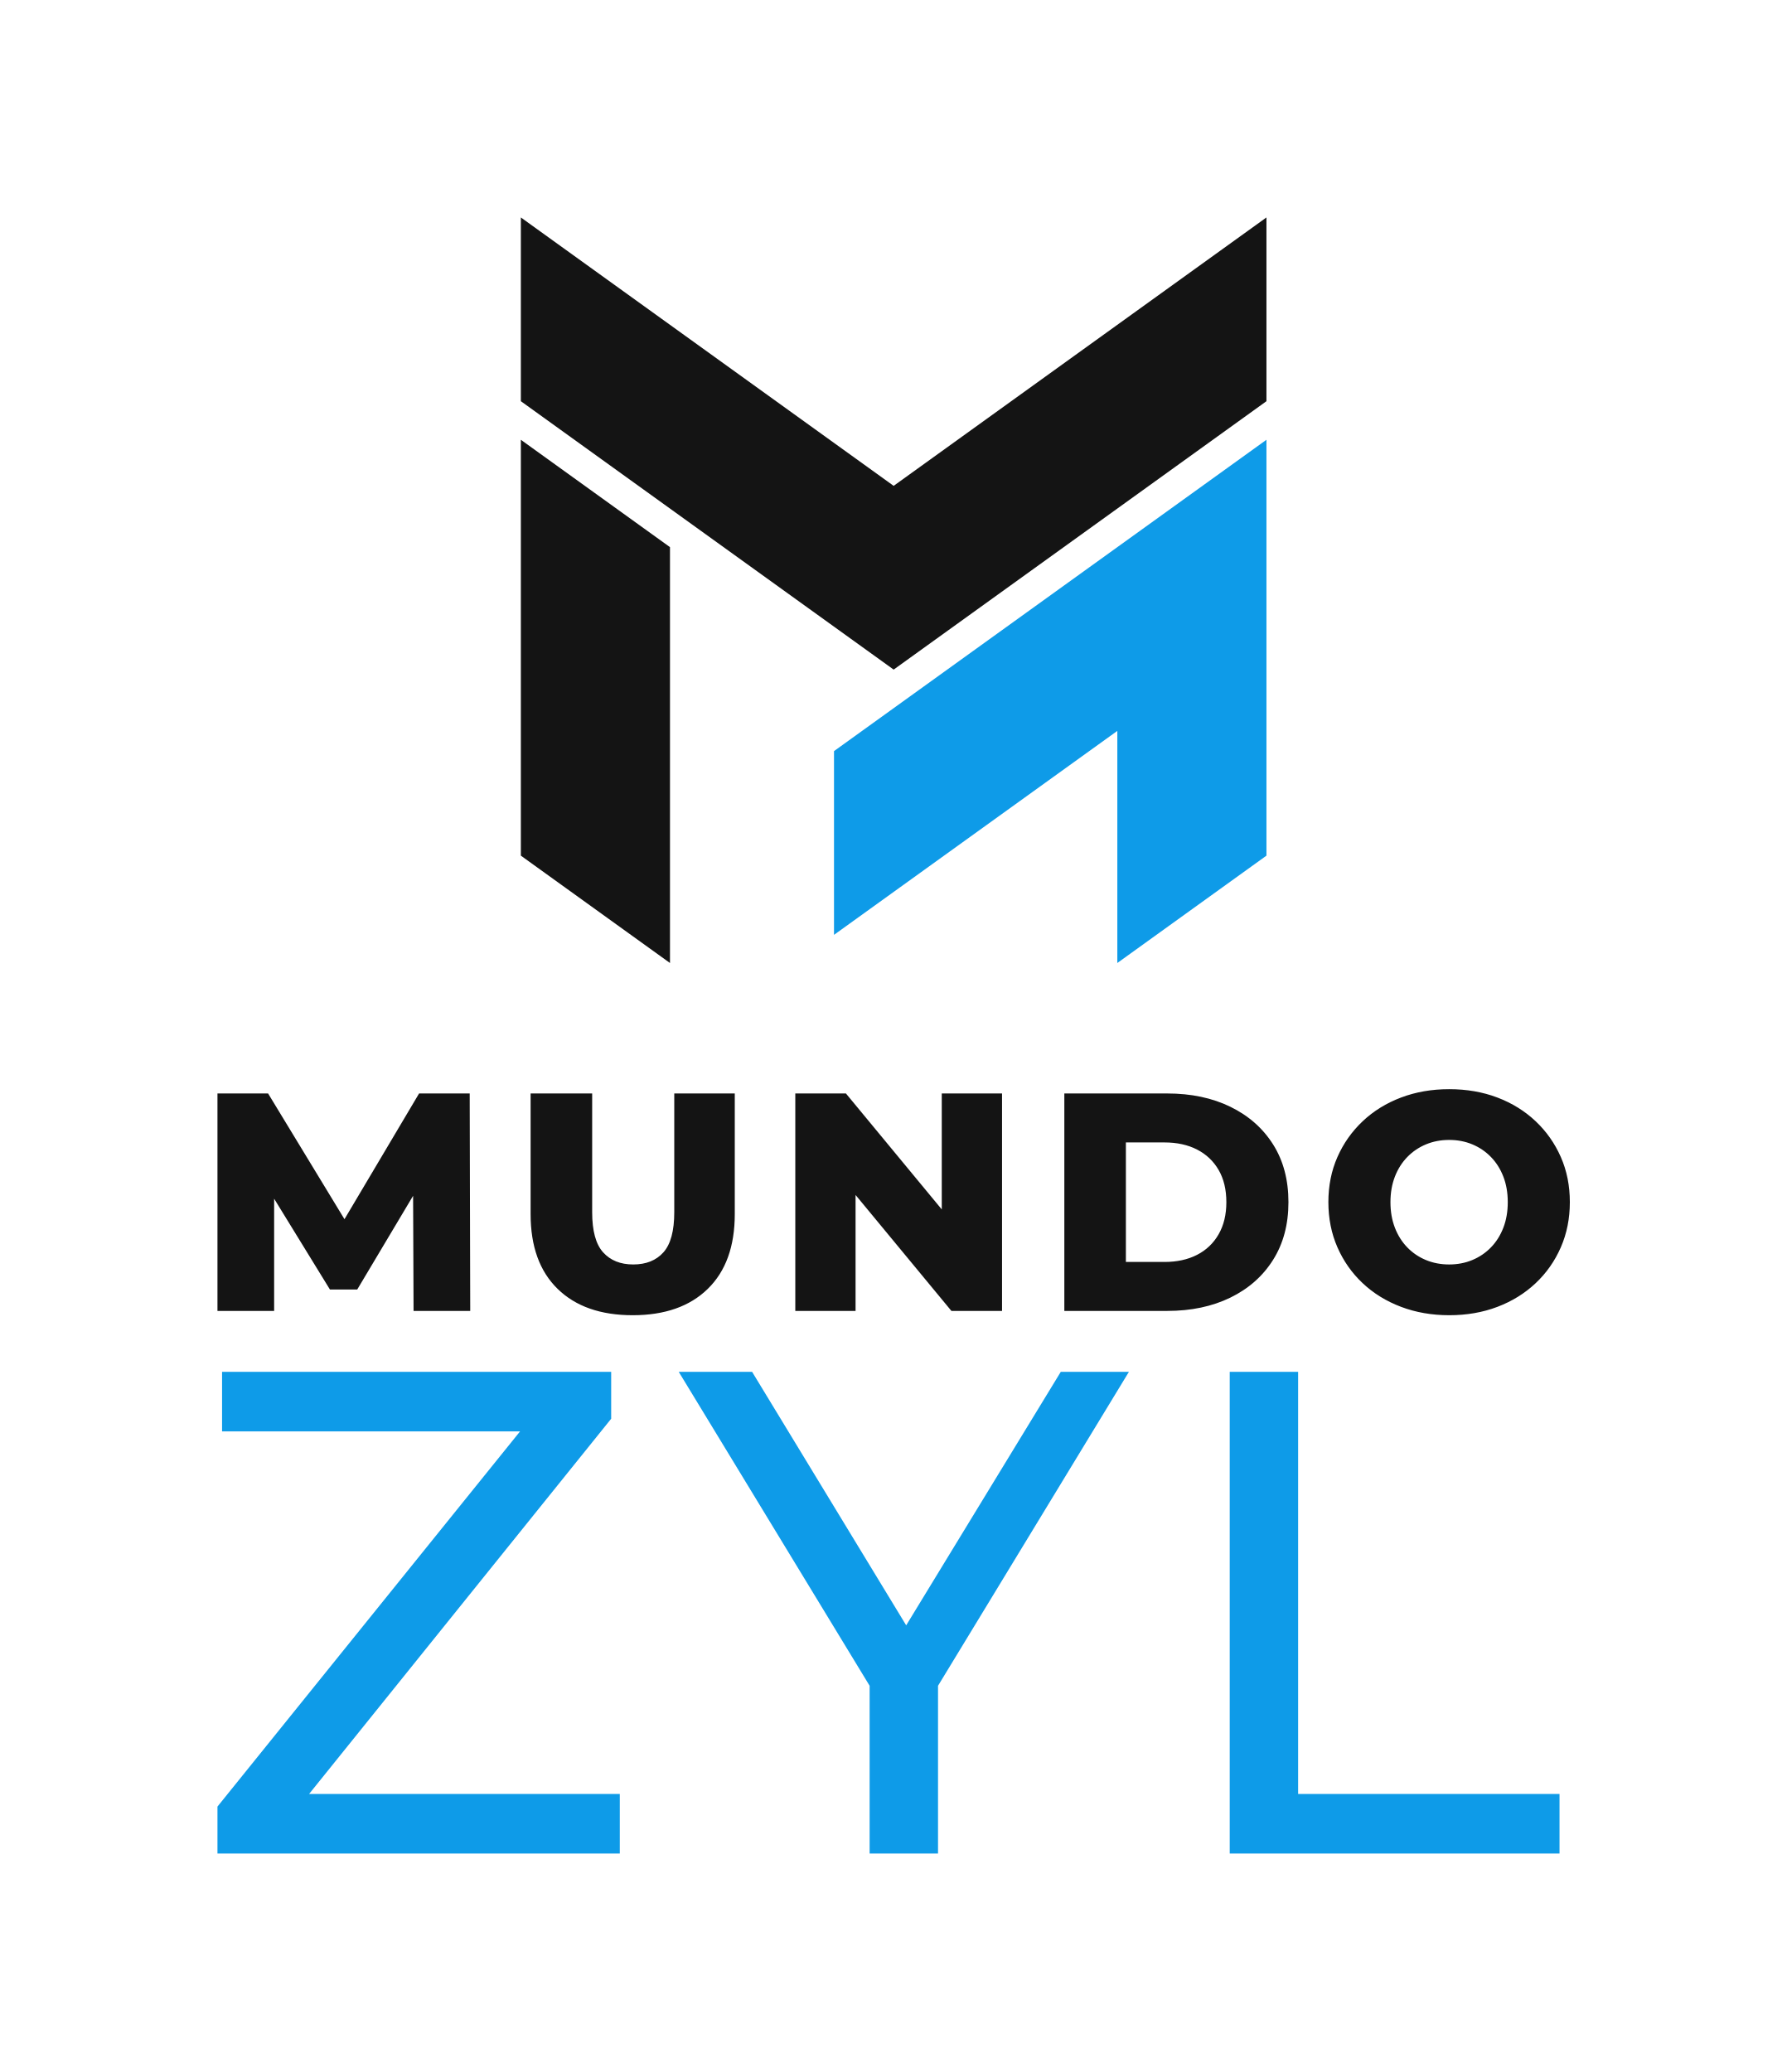
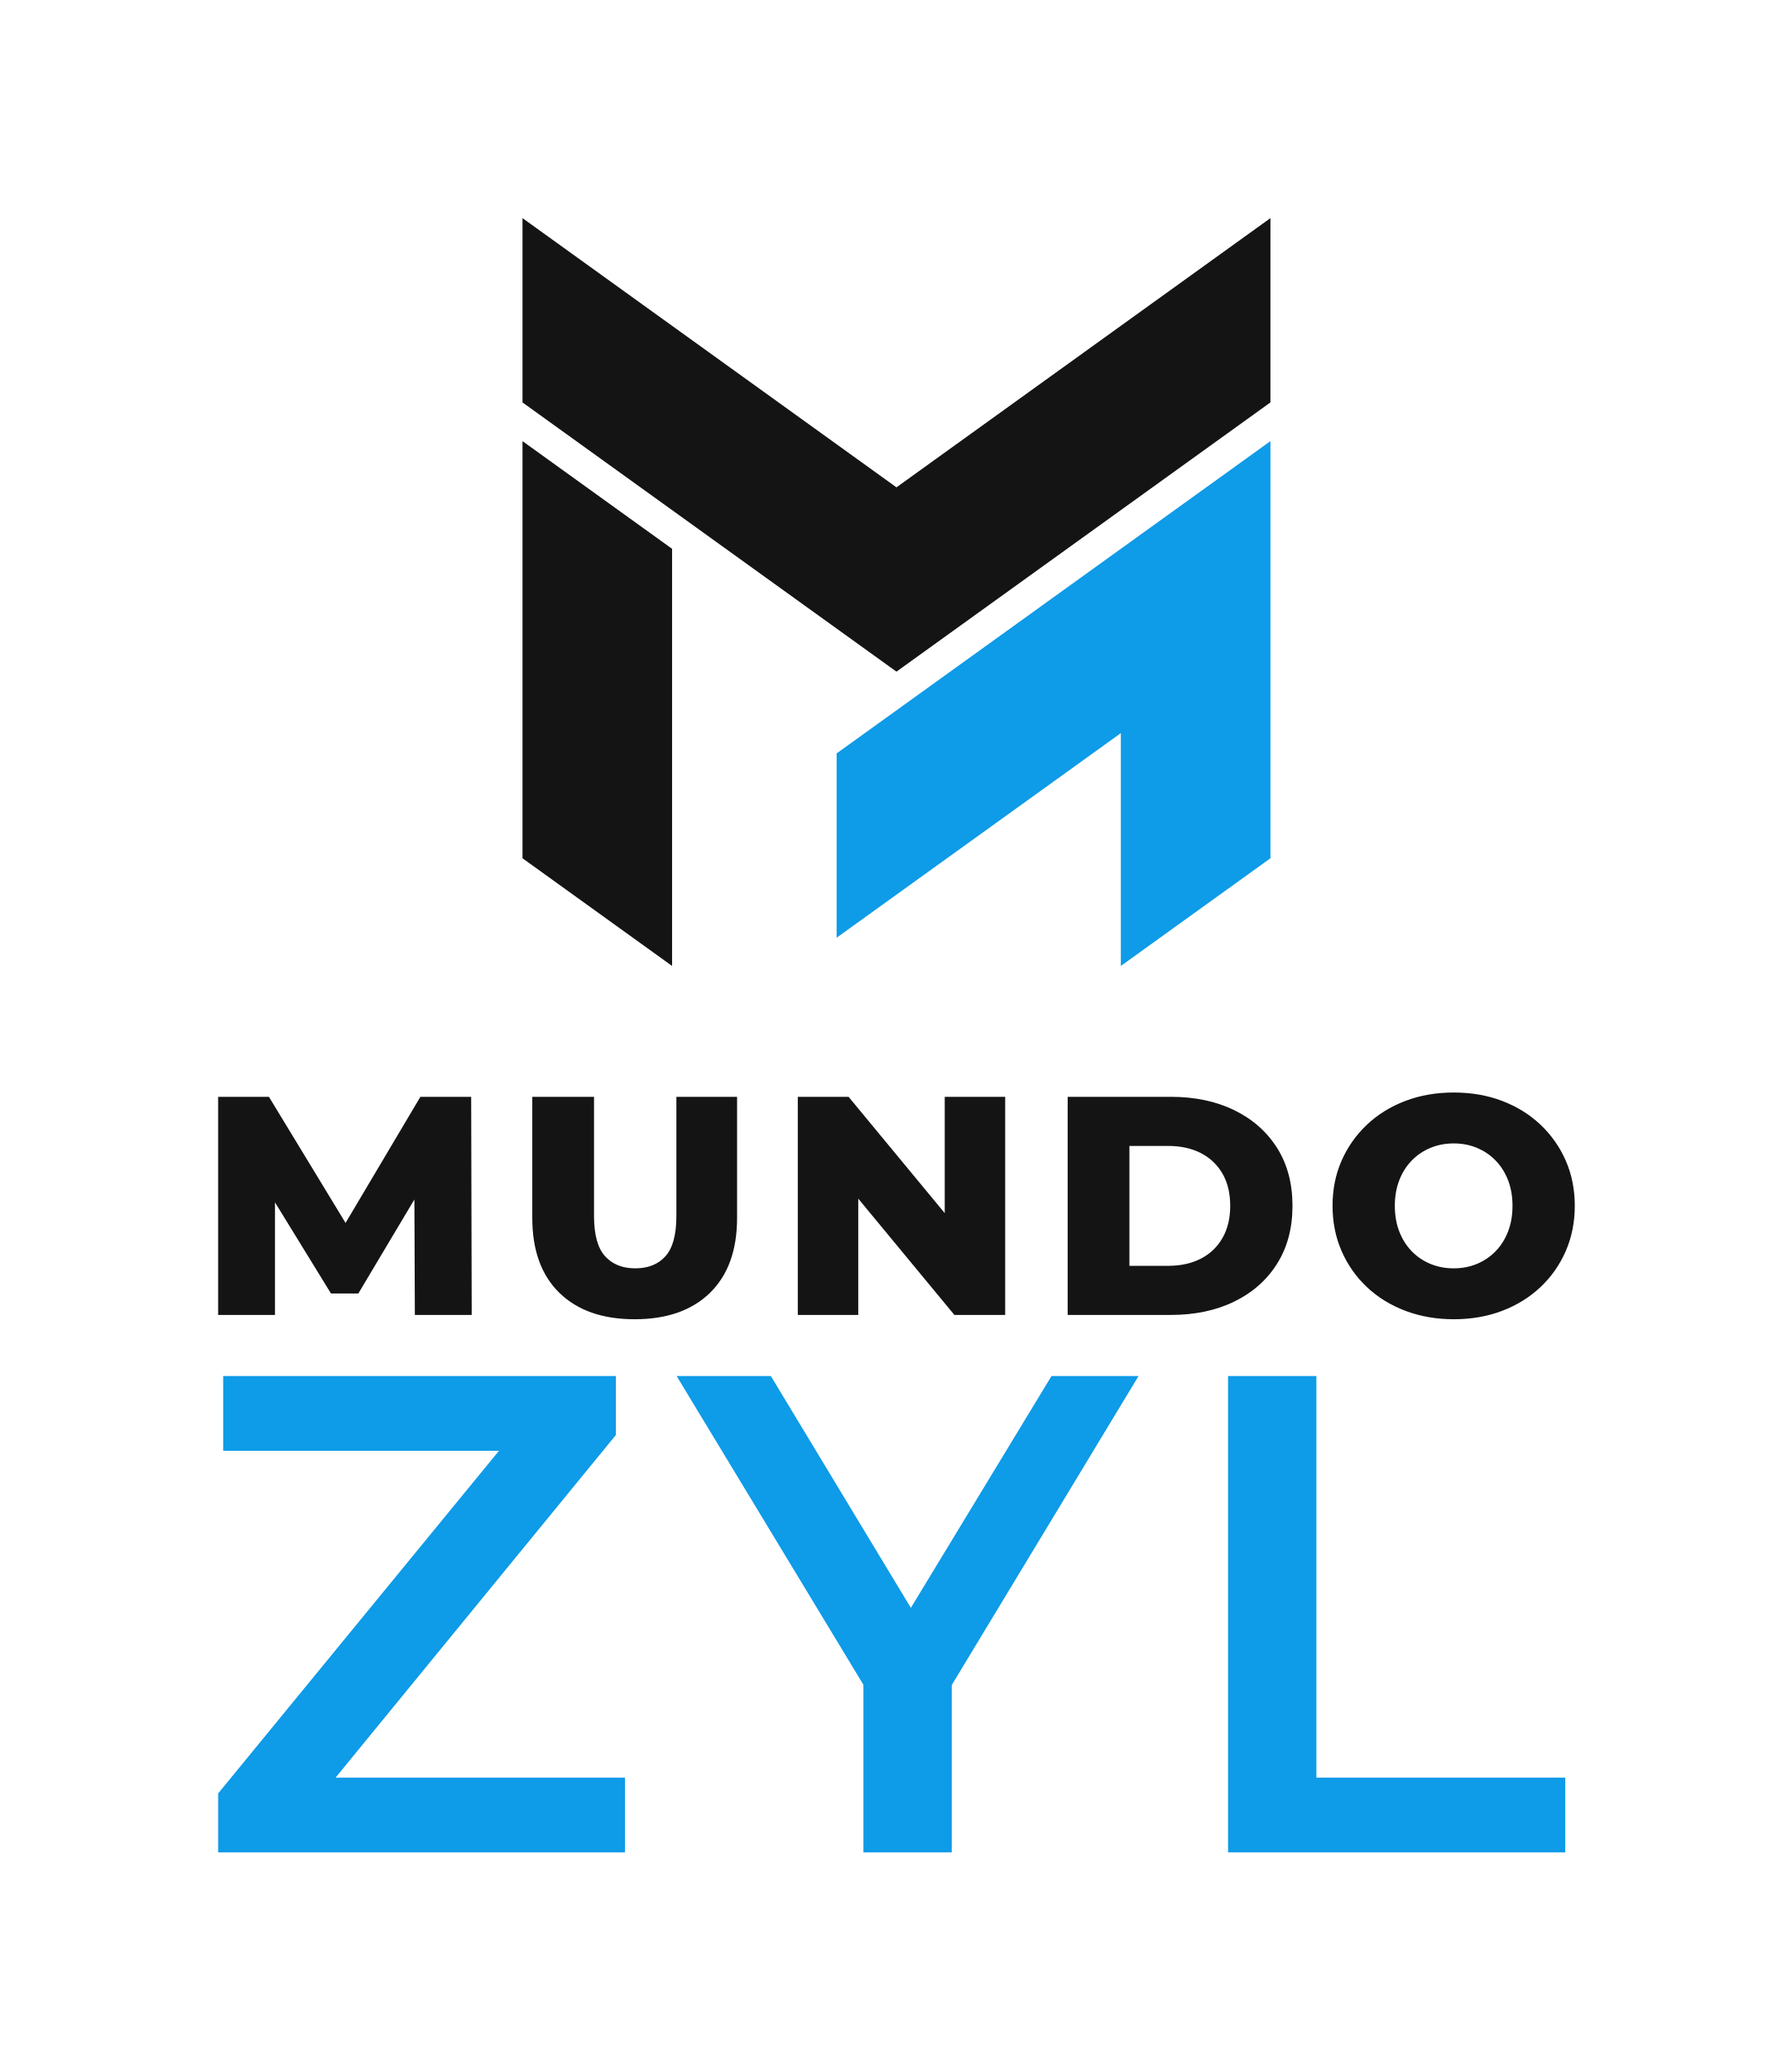
- <svg xmlns="http://www.w3.org/2000/svg" viewBox="0 0 575 667" width="575" height="667" role="img" aria-label="MUNDOZYL">
+ <svg xmlns="http://www.w3.org/2000/svg" viewBox="0 0 575 664" width="575" height="664" role="img" aria-label="MUNDOZYL">
  <polygon points="167.66,141.57 215.66,176.13 215.66,310.00 167.66,275.44" fill="#141414" />
  <polygon points="167.66,70.00 287.66,156.40 407.66,70.00 407.66,129.15 287.66,215.55 167.66,129.15" fill="#141414" />
  <polygon points="268.46,241.79 407.66,141.57 407.66,275.44 359.66,310.00 359.66,235.28 268.46,300.94" fill="#0E9BE8" />
  <path d="M70.0 422.0V352.0H86.297L115.228 399.624H106.641L134.897 352.0H151.193L151.362 422.0H133.121L132.952 379.745H136.072L114.99 415.11H106.203L84.476 379.745H88.242V422.0ZM203.659 423.383Q188.179 423.383 179.49 414.9Q170.8 406.417 170.8 390.841V352.0H190.614V390.234Q190.614 399.227 194.135 403.136Q197.655 407.045 203.828 407.045Q210.069 407.045 213.555 403.136Q217.041 399.227 217.041 390.234V352.0H236.517V390.841Q236.517 406.417 227.828 414.9Q219.138 423.383 203.659 423.383ZM256.0 422.0V352.0H272.297L310.845 398.634H303.148V352.0H322.548V422.0H306.252L267.704 375.366H275.4V422.0ZM342.6 422.0V352.0H375.704Q387.279 352.0 396.071 356.297Q404.862 360.593 409.8 368.409Q414.738 376.224 414.738 387.0Q414.738 397.707 409.8 405.557Q404.862 413.407 396.071 417.703Q387.279 422.0 375.704 422.0ZM362.414 406.238H374.828Q380.852 406.238 385.315 403.95Q389.779 401.662 392.267 397.322Q394.755 392.983 394.755 387.0Q394.755 380.917 392.267 376.628Q389.779 372.338 385.315 370.05Q380.852 367.762 374.828 367.762H362.414ZM466.514 423.383Q458.11 423.383 450.978 420.683Q443.845 417.983 438.622 413.064Q433.4 408.145 430.497 401.501Q427.593 394.857 427.593 386.967Q427.593 379.078 430.497 372.481Q433.401 365.885 438.627 360.946Q443.853 356.008 450.97 353.313Q458.087 350.617 466.473 350.617Q474.917 350.617 481.996 353.307Q489.074 355.997 494.294 360.925Q499.514 365.854 502.417 372.461Q505.321 379.068 505.321 386.971Q505.321 394.873 502.417 401.524Q499.514 408.176 494.294 413.089Q489.074 418.003 481.996 420.693Q474.917 423.383 466.514 423.383ZM466.469 407.045Q470.486 407.045 473.913 405.623Q477.339 404.201 479.906 401.568Q482.472 398.934 483.905 395.241Q485.338 391.547 485.338 386.991Q485.338 382.435 483.909 378.753Q482.479 375.071 479.911 372.436Q477.343 369.801 473.918 368.378Q470.492 366.955 466.476 366.955Q462.459 366.955 459.023 368.379Q455.588 369.803 453.014 372.44Q450.441 375.077 449.008 378.761Q447.576 382.445 447.576 386.99Q447.576 391.534 449.007 395.228Q450.438 398.922 453.009 401.566Q455.58 404.21 459.016 405.627Q462.453 407.045 466.469 407.045Z" fill="#141414" />
-   <path d="M70.0 596.667V581.558L174.239 452.303L176.705 460.775H71.482V441.6H196.732V456.709L92.681 585.965L90.027 577.492H199.509V596.667ZM279.926 596.667V537.343L284.963 550.955L218.476 441.6H242.091L298.181 533.887H285.184L341.461 441.6H363.393L296.906 550.955L301.942 537.343V596.667ZM395.838 596.667V441.6H417.854V577.492H501.998V596.667Z" fill="#0E9BE8" />
+   <path d="M70.0 594.487V575.559L168.872 454.912L172.163 465.595H71.614V441.6H197.625V460.528L98.943 581.175L95.462 570.492H200.549V594.487ZM277.058 594.487V534.091L283.528 551.385L217.116 441.6H247.349L300.773 530.067H283.746L337.416 441.6H365.345L298.989 551.385L305.402 534.091V594.487ZM394.062 594.487V441.6H422.406V570.492H502.263V594.487Z" fill="#0E9BE8" />
</svg>
